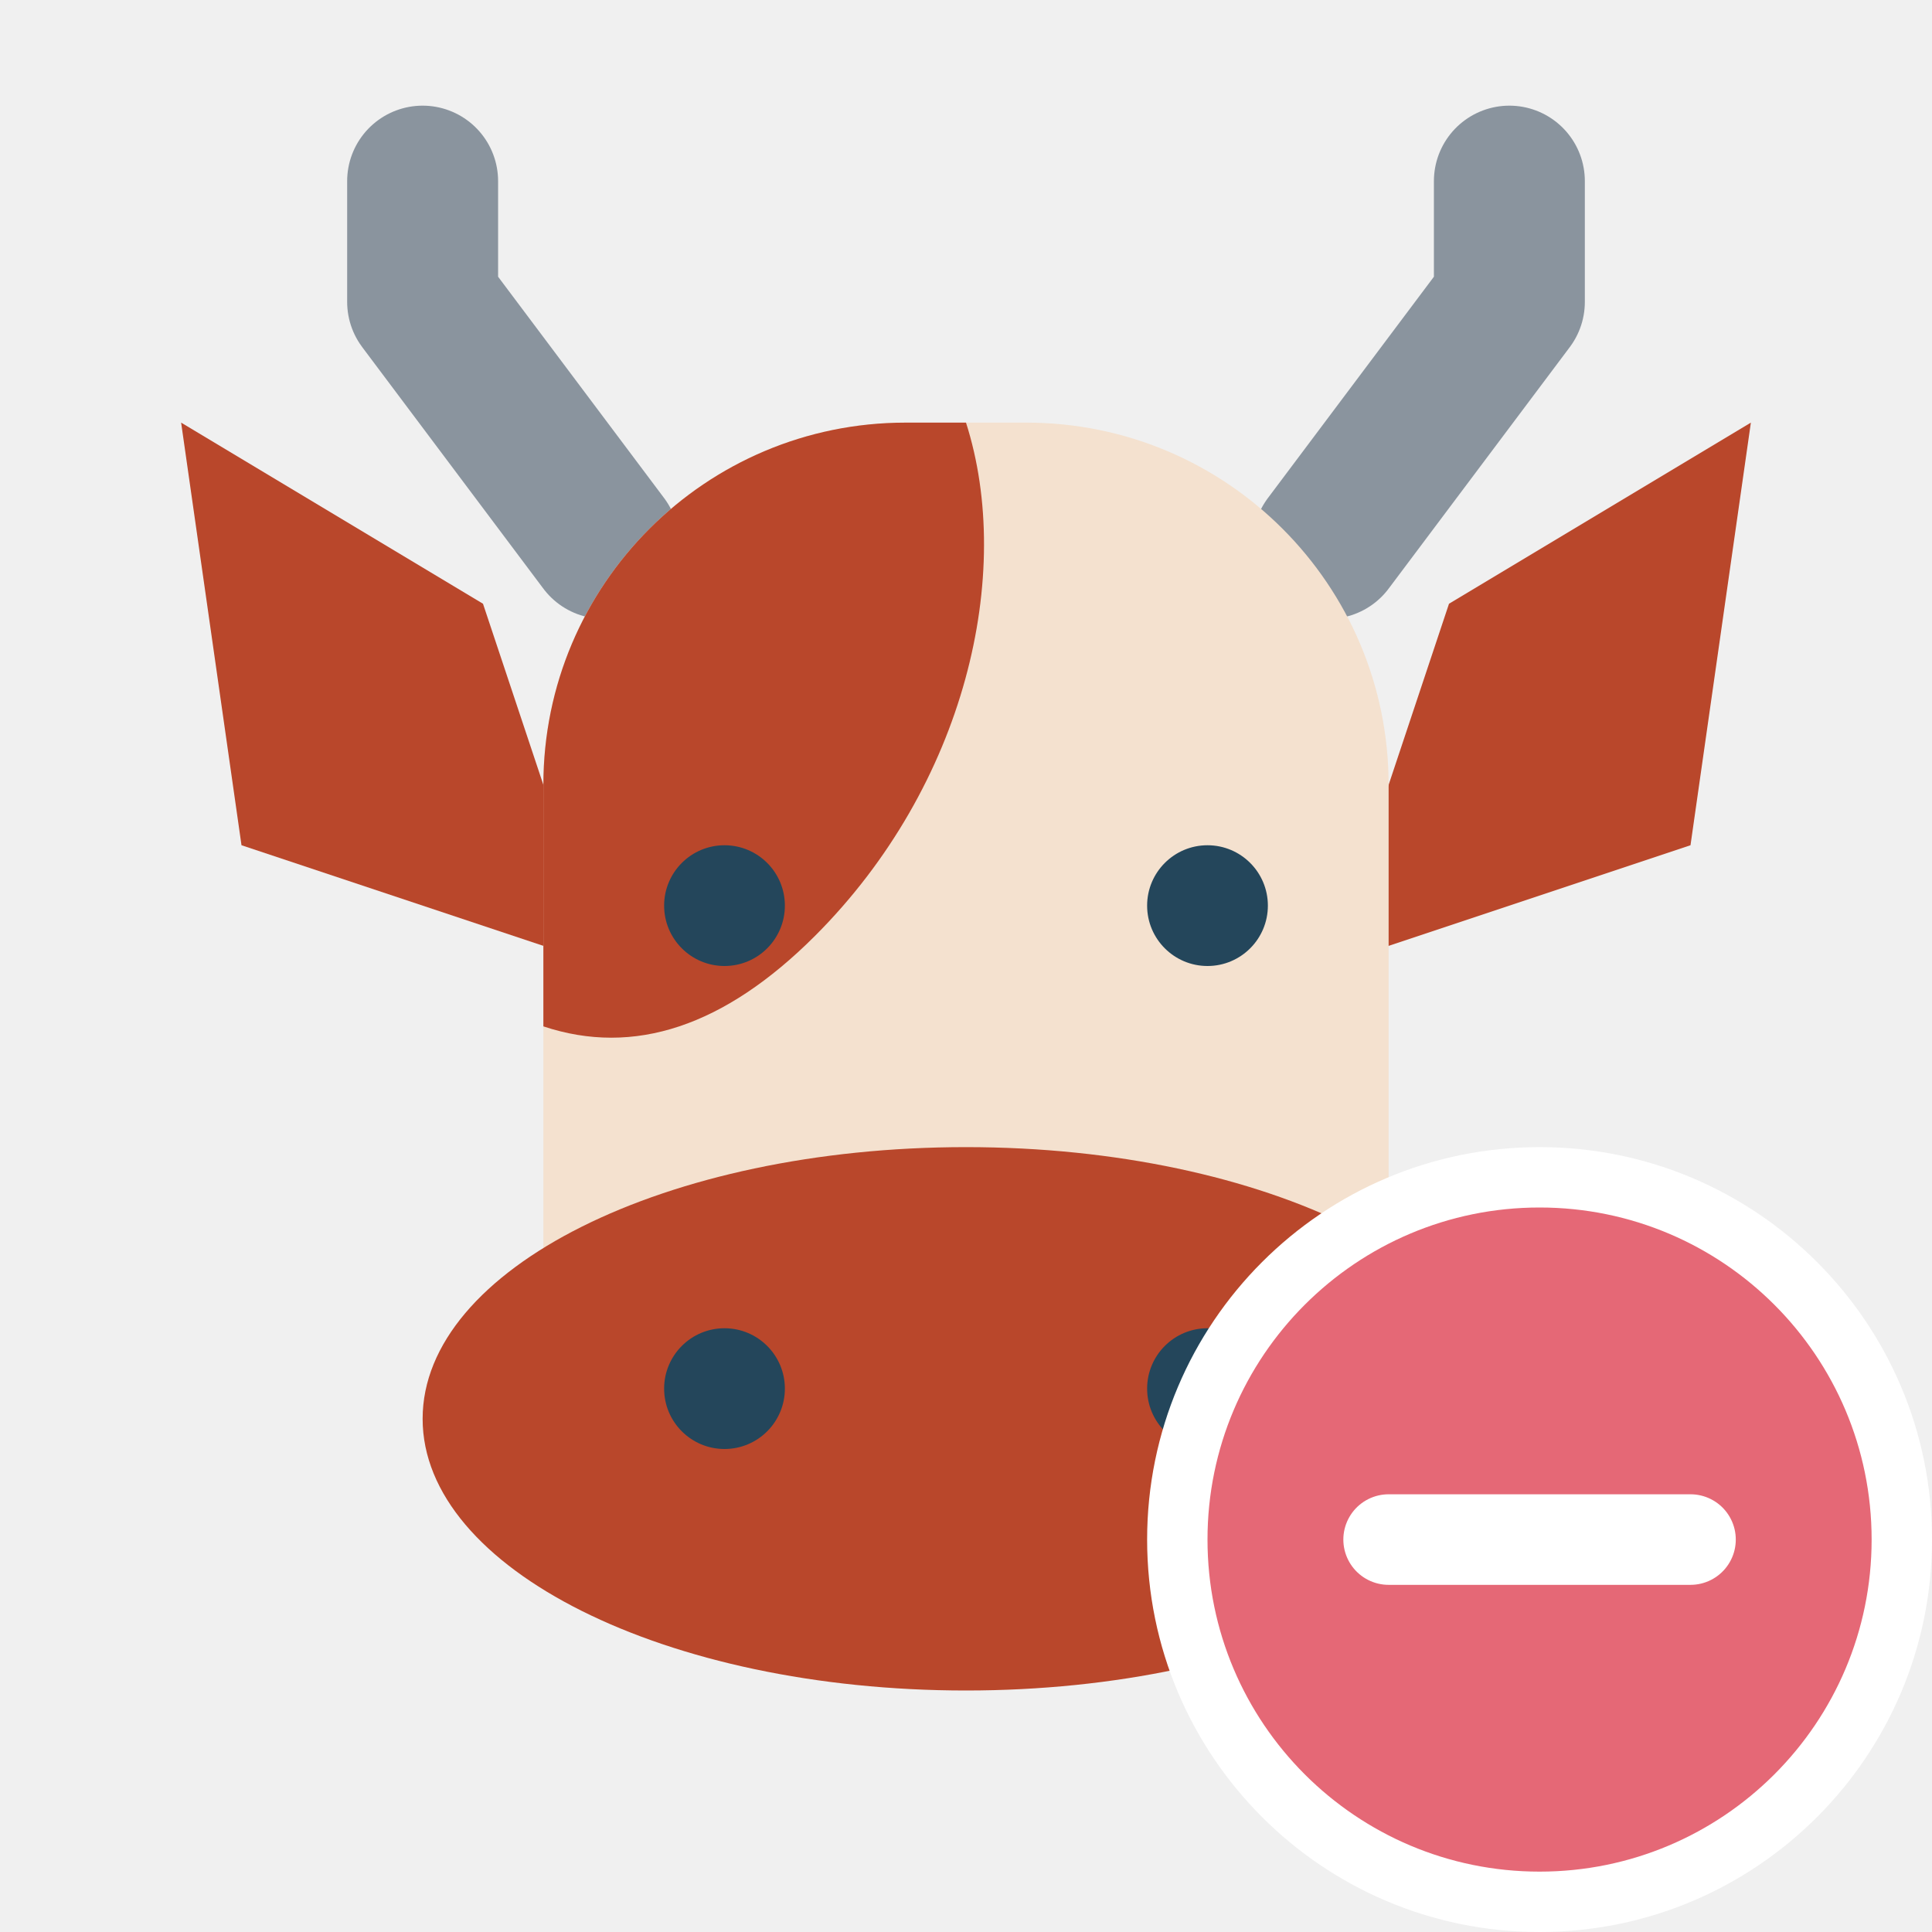
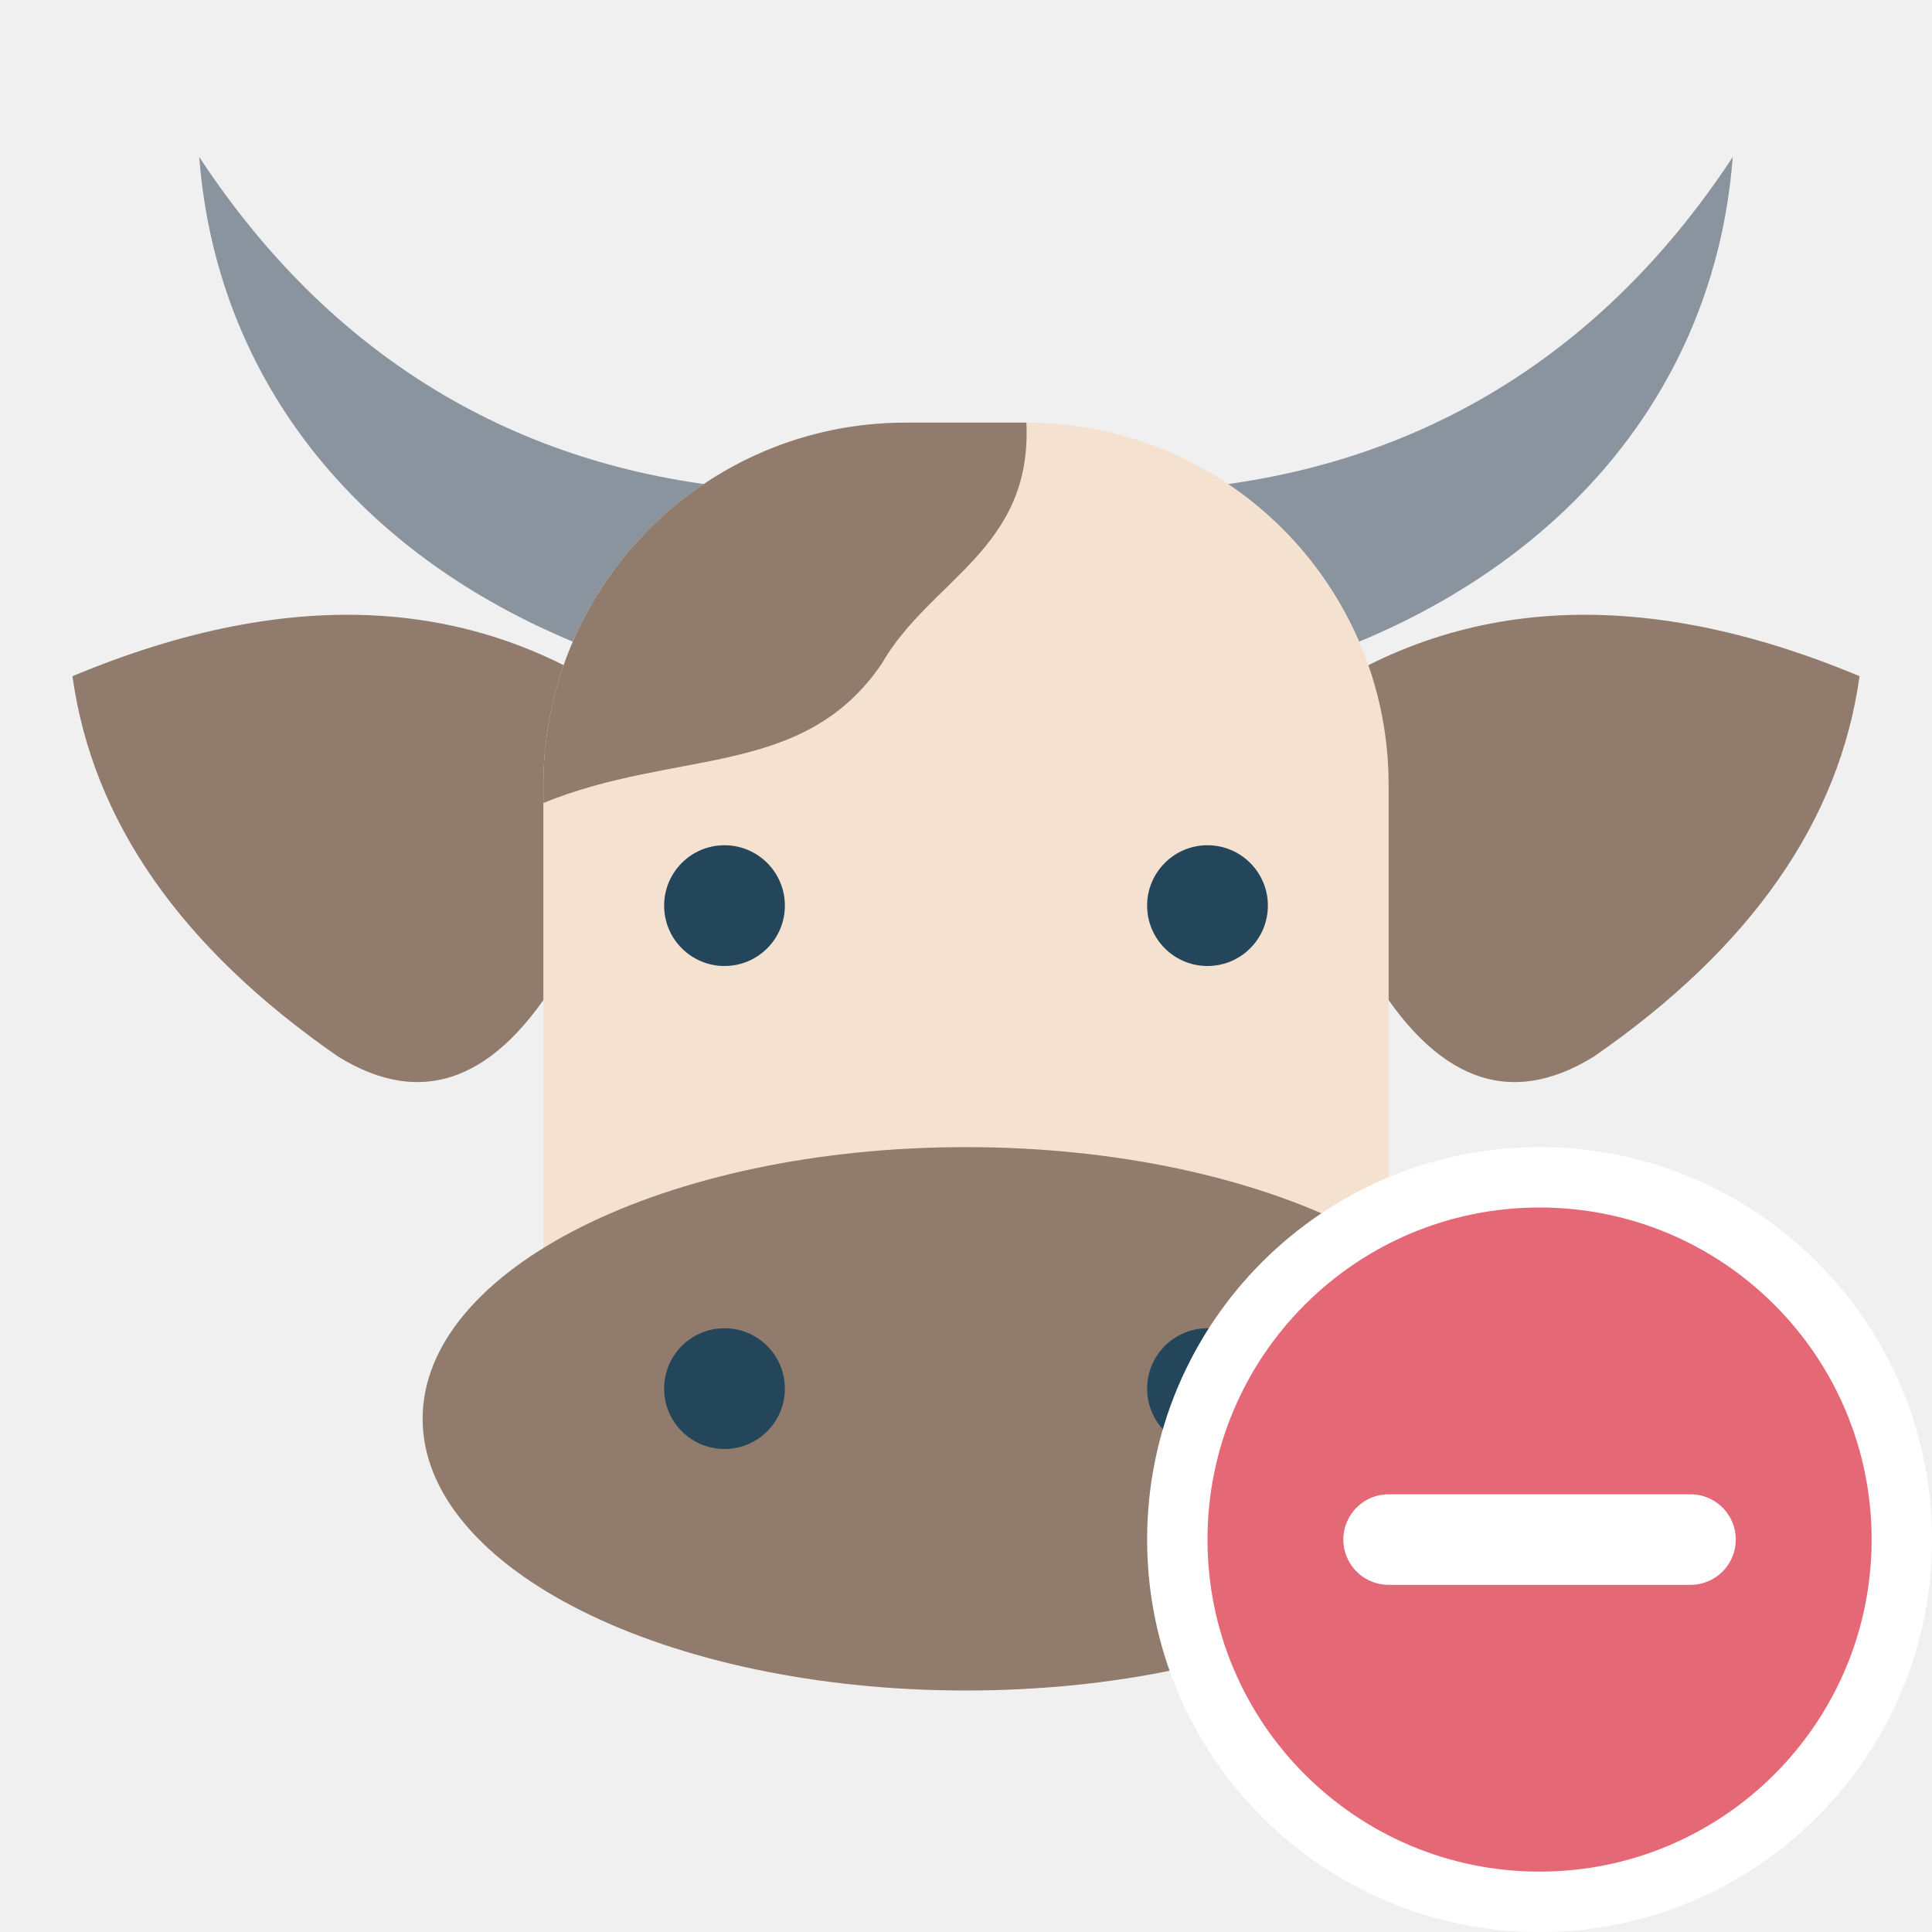
<svg xmlns="http://www.w3.org/2000/svg" width="32" height="32" viewBox="0 0 32 32">
-   <polygon points="8,10 3,7 4,14 10,16" fill="#B9472B" />
-   <polygon points="24,10 29,7 28,14 22,16" fill="#B9472B" />
-   <polyline points="10,9 7,5 7,3" fill="none" stroke="#8A949E" stroke-width="2.5" stroke-linecap="round" stroke-linejoin="round" />
-   <polyline points="22,9 25,5 25,3" fill="none" stroke="#8A949E" stroke-width="2.5" stroke-linecap="round" stroke-linejoin="round" />
+   <path fill="#907B6C" d="M10.6 11.8 Q6.7 8.9 1.2 11.2 Q1.7 14.8 5.6 17.5 Q7.7 18.8 9.3 16.1 Z" />
+   <path fill="#907B6C" d="M21.4 11.8 Q25.3 8.9 30.8 11.2 Q30.3 14.8 26.4 17.5 Q24.3 18.8 22.7 16.1 Z" />
+   <path d="M12.4 8.1 C8.8 7.8 5.6 6.1 3.3 2.6 C3.6 6.5 6.2 9.5 10.2 10.9 Q11.5 9.3 12.4 8.1 Z" fill="#8A949E" />
+   <path d="M19.6 8.1 C23.2 7.8 26.4 6.1 28.7 2.6 C28.4 6.5 25.8 9.5 21.8 10.9 Q20.5 9.3 19.6 8.1 Z" fill="#8A949E" />
  <rect x="9" y="7" width="14" height="20" rx="6" fill="#F4E1CF" />
-   <path d="M9 17 V13 A6 6 0 0 1 15 7 H16 C16.8 9.5 16 13 13.5 15.5 C12 17 10.5 17.5 9 17 Z" fill="#B9472B" />
-   <ellipse cx="16.0" cy="23.5" rx="9.0" ry="4.5" fill="#B9472B" />
+   <path d="M9 13 A6 6 0 0 1 15 7 H17 C17.1 9.1 15.4 9.6 14.6 11 C13.3 12.9 11.2 12.4 9 13.3 Z" fill="#907B6C" />
+   <ellipse cx="16.0" cy="23.5" rx="9.0" ry="4.5" fill="#907B6C" />
  <ellipse cx="12.0" cy="15.0" rx="1.0" ry="1.0" fill="#24465B" />
  <ellipse cx="20.0" cy="15.0" rx="1.0" ry="1.0" fill="#24465B" />
  <ellipse cx="12.0" cy="23.0" rx="1.0" ry="1.0" fill="#24465B" />
  <ellipse cx="20.0" cy="23.0" rx="1.0" ry="1.0" fill="#24465B" />
  <ellipse cx="25.5" cy="25.5" rx="6.5" ry="6.5" fill="#FFFFFF" />
  <ellipse cx="25.5" cy="25.5" rx="5.5" ry="5.5" fill="#E56876" />
  <polyline points="23,25.5 28,25.5" fill="none" stroke="#FFFFFF" stroke-width="1.5" stroke-linecap="round" stroke-linejoin="round" />
</svg>
